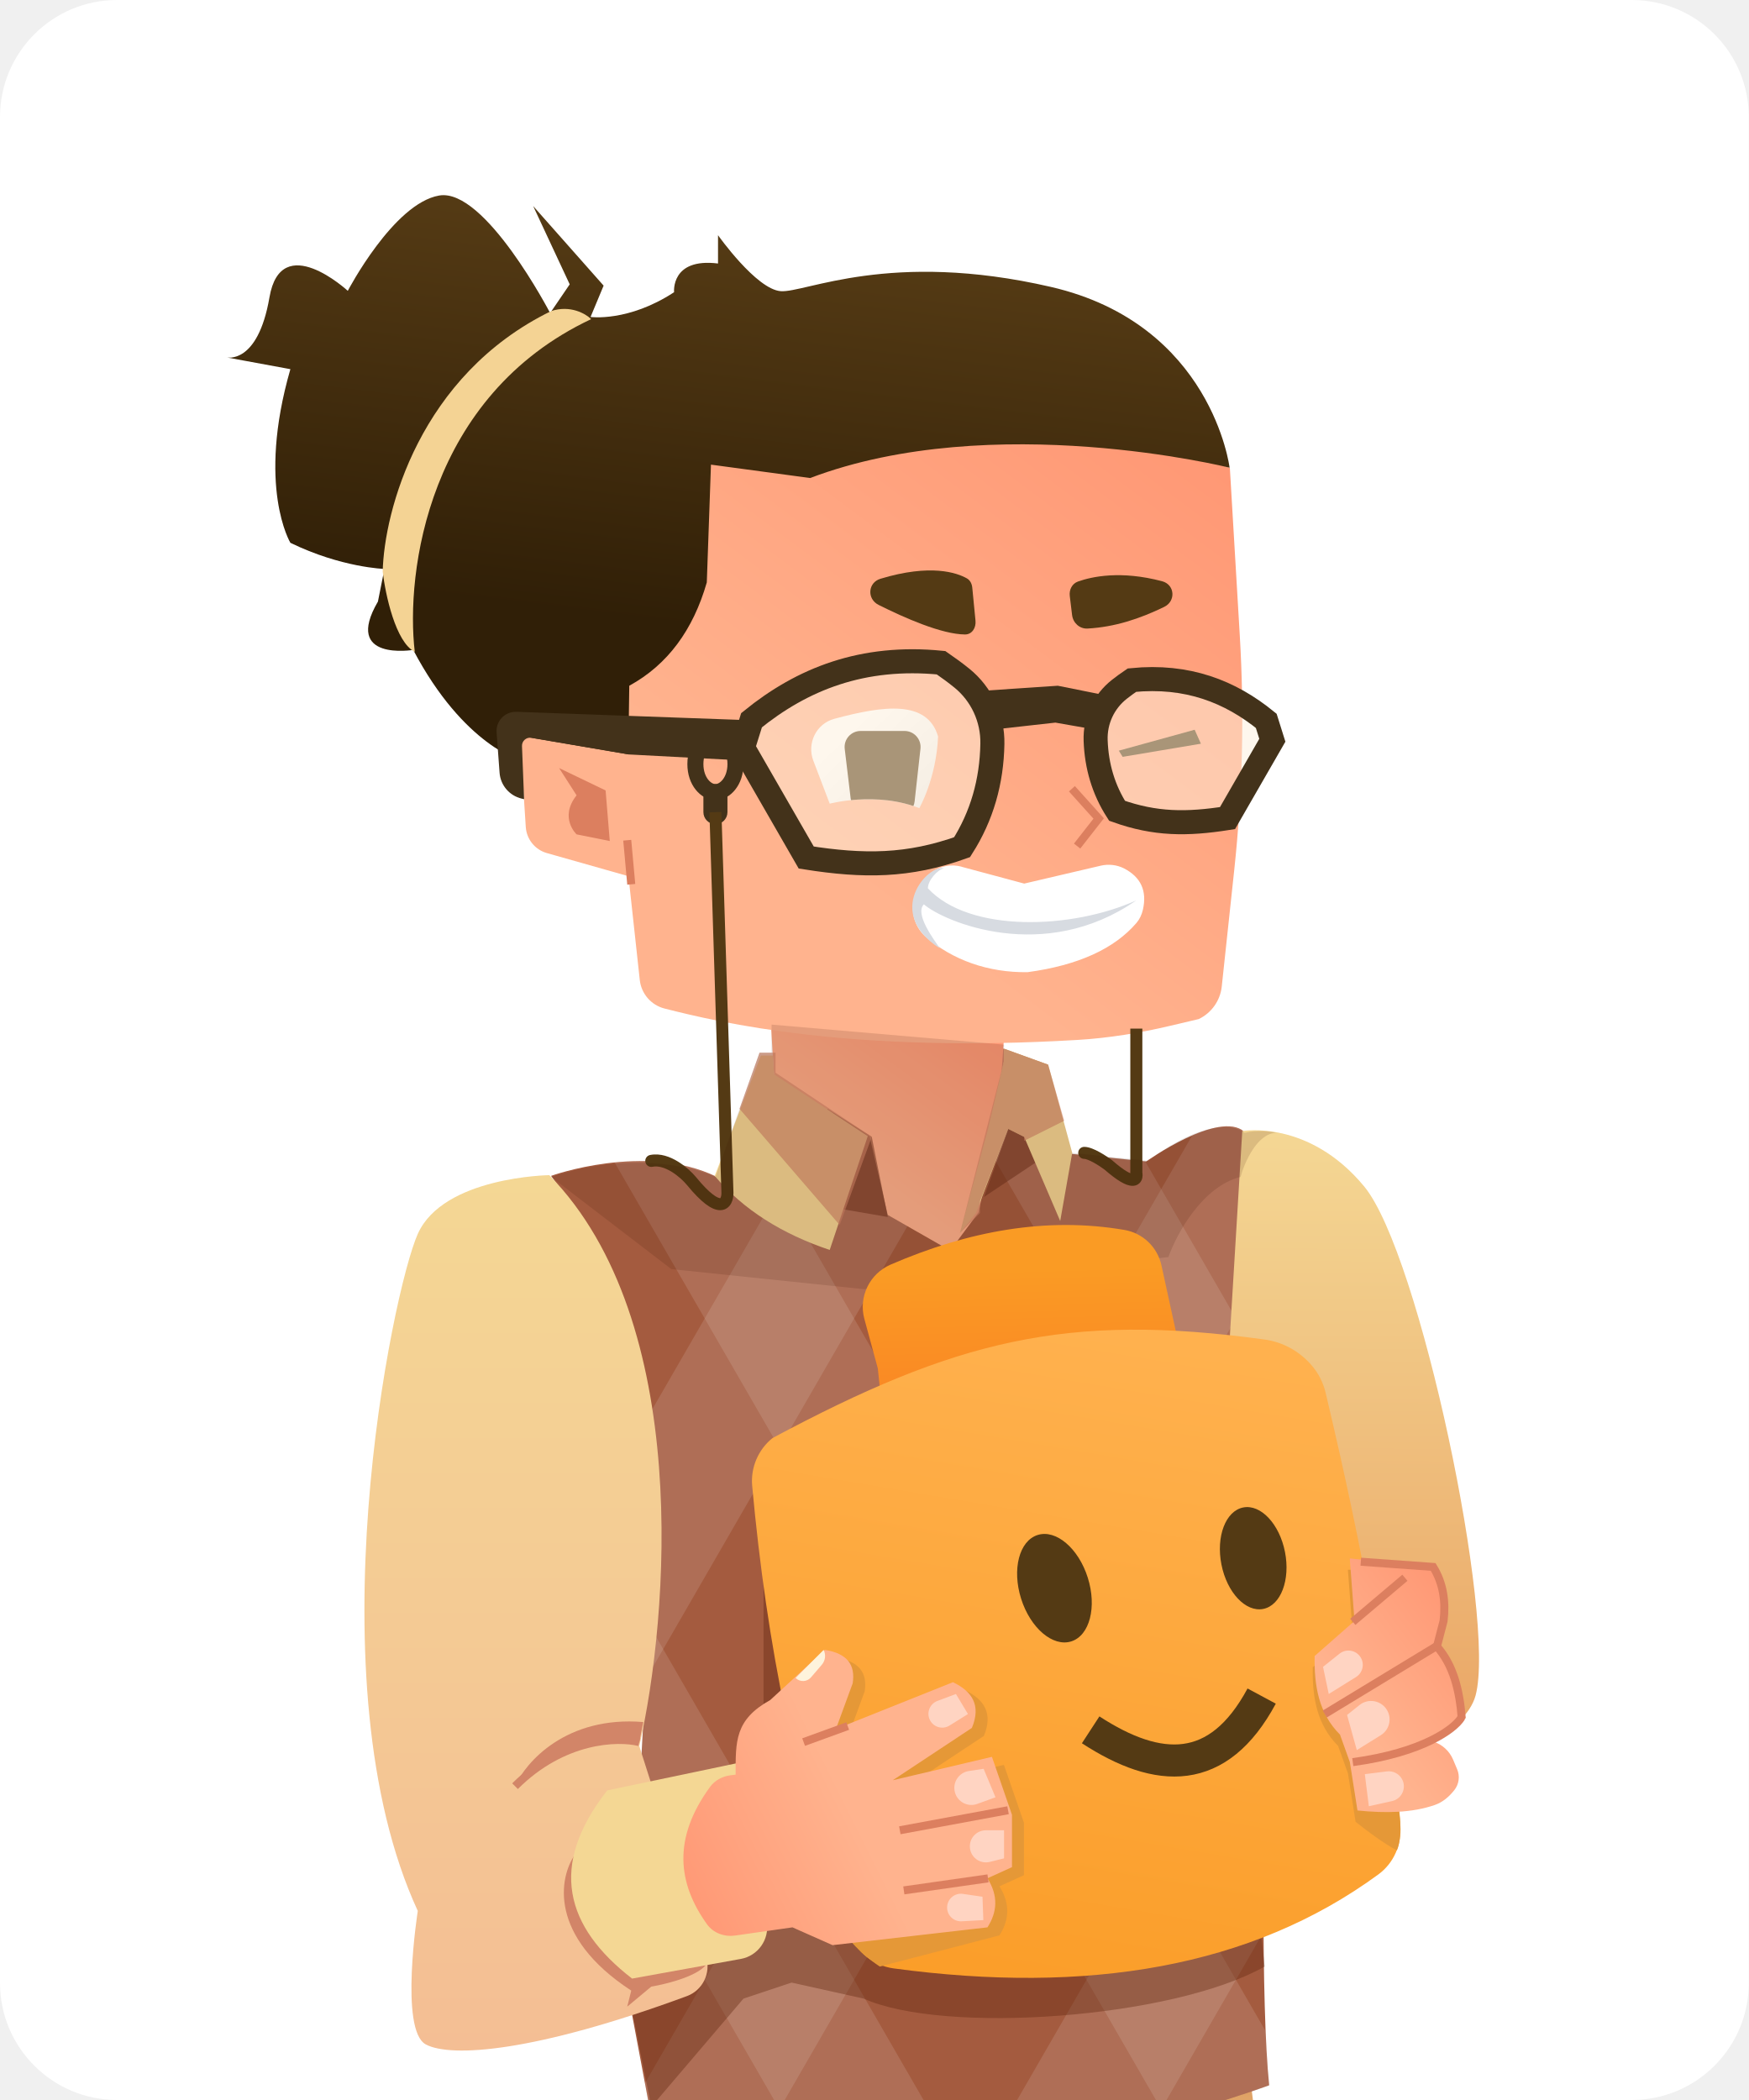
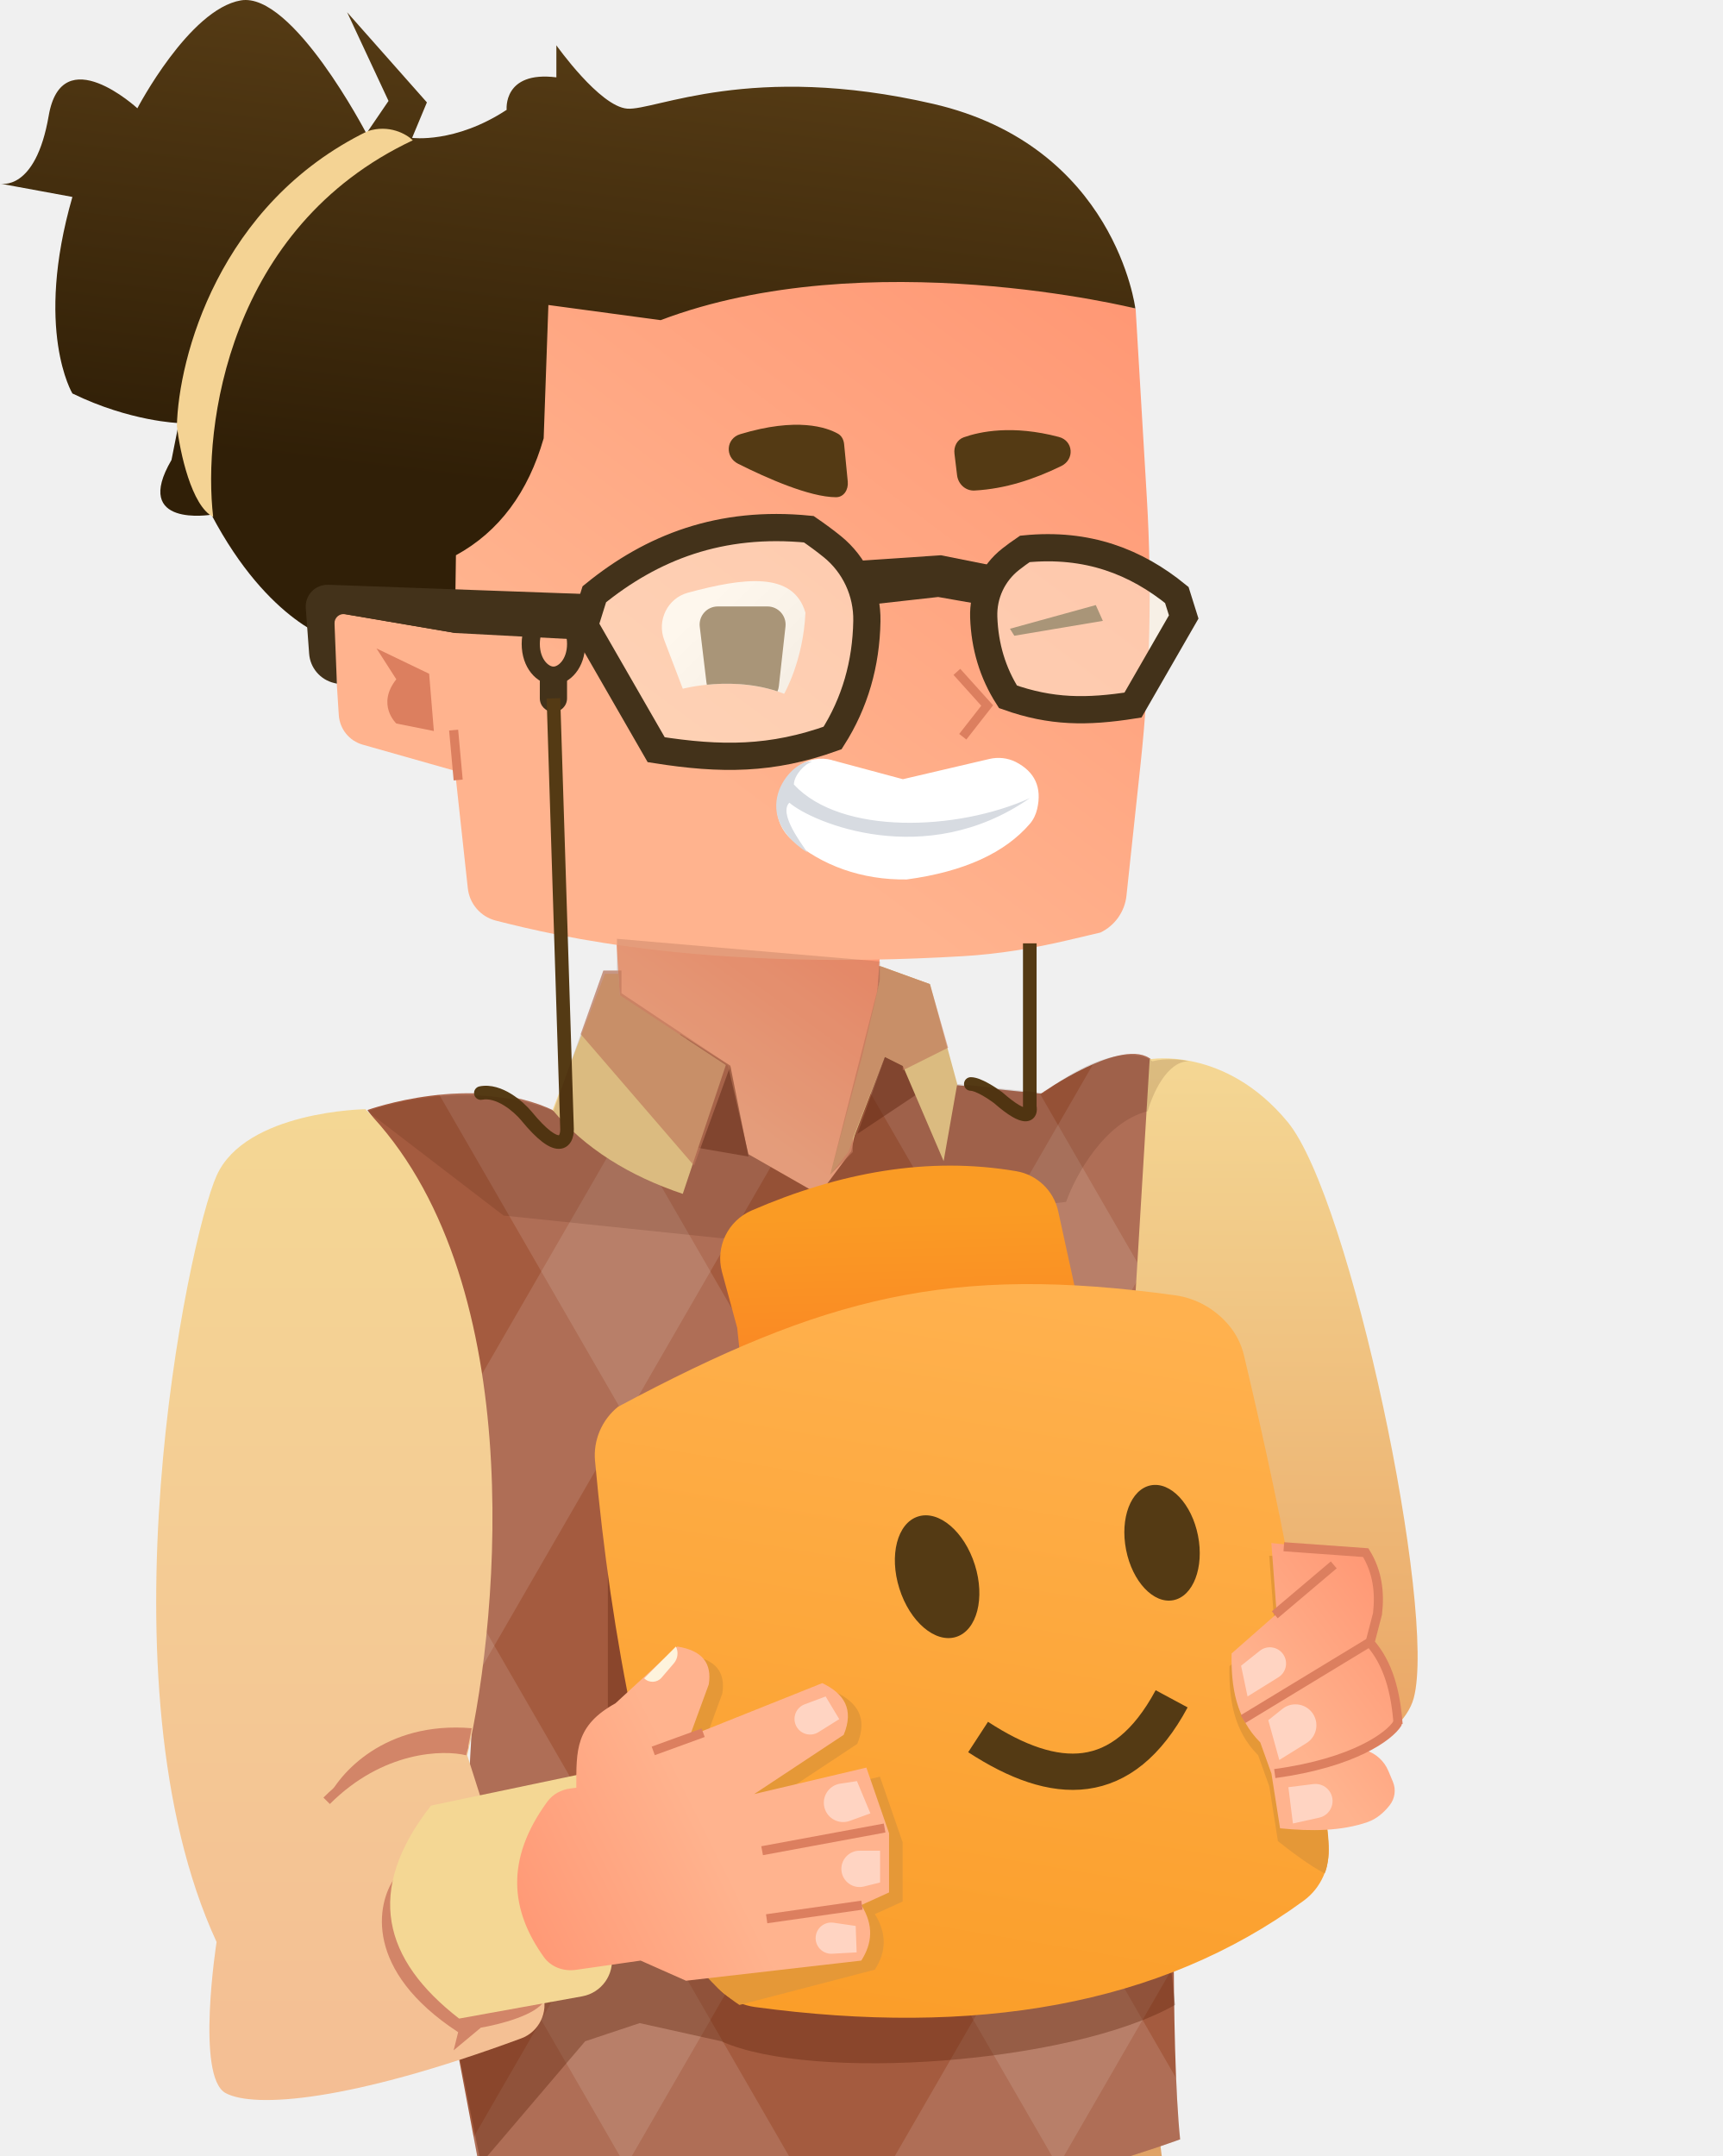
- <svg xmlns="http://www.w3.org/2000/svg" width="448" height="538" viewBox="0 0 448 538" fill="none">
-   <g clip-path="url(#clip0_126_438)">
-     <rect width="448" height="538" rx="30" fill="white" />
-     <path d="M254.129 267.628L268.505 272.762L264.398 275.843L254.129 276.87V267.628Z" fill="#D28568" />
-     <path d="M197.245 258.735L199.34 292.088L236.021 323.368L267.382 312.113L256.456 276.254L257.709 258.735H197.245Z" fill="url(#paint0_linear_126_438)" />
-     <path d="M171.738 565.037L138.199 749.796L93.345 936.751C93.345 936.751 102.299 953.654 108.707 954.722C118.578 960.781 142.882 945.973 142.882 945.973L205.276 949.156L248.96 716.114L311.909 935.109C311.909 935.109 344.494 960.781 396.196 932.562C396.196 932.562 338.731 669.842 316.386 543.739L275.7 518.519L180.384 533.203L171.738 565.058V565.037Z" fill="url(#paint1_linear_126_438)" />
-     <path d="M170.188 533.922L163.76 568.569C163.76 568.569 231.35 580.05 244.186 570.931L260.739 535.791C260.739 535.791 269.18 562.49 277.971 569.247L322.23 547.949L318.841 521.271L170.147 533.922H170.188Z" fill="url(#paint2_linear_126_438)" />
-     <path d="M222.788 291.226L227.409 311.25L243.408 320.39L250.699 310.572L255.669 286.276L273.127 295.477L293.623 297.551C293.623 297.551 312.333 284.304 318.741 289.932C318.741 289.932 329.031 312.051 327.264 338.032C327.264 338.032 320.857 492.64 325.128 534.23C325.128 534.23 224.904 571.547 167.316 544.889L160.908 510.775L168.363 377.485C168.363 377.485 168.363 338.566 141.171 301.248C141.171 301.248 165.139 292.581 183.54 301.454L213.444 285.085L222.768 291.226H222.788Z" fill="#A45B3F" />
-     <mask id="mask0_126_438" style="mask-type:alpha" maskUnits="userSpaceOnUse" x="141" y="285" width="187" height="270">
-       <path d="M222.788 291.226L227.409 311.25L243.408 320.39L250.699 310.573L255.669 286.276L273.127 295.477L293.623 297.552C293.623 297.552 312.333 284.305 318.741 289.932C318.741 289.932 329.031 312.051 327.264 338.032C327.264 338.032 320.857 492.641 325.128 534.23C325.128 534.23 224.904 571.547 167.316 544.889L160.908 510.776L168.363 377.485C168.363 377.485 168.363 338.566 141.171 301.248C141.171 301.248 165.139 292.582 183.54 301.454L213.444 285.085L222.768 291.226H222.788Z" fill="#889E73" />
-     </mask>
-     <g mask="url(#mask0_126_438)">
-       <rect x="127.029" y="75.704" width="33.147" height="430.915" transform="rotate(-30 127.029 75.7039)" fill="white" fill-opacity="0.12" />
-       <rect x="127.029" y="245.124" width="33.147" height="430.915" transform="rotate(-30 127.029 245.124)" fill="white" fill-opacity="0.12" />
-       <rect x="127.029" y="414.543" width="33.147" height="430.915" transform="rotate(-30 127.029 414.543)" fill="white" fill-opacity="0.12" />
-       <rect width="33.147" height="430.915" transform="matrix(-0.866025 -0.5 -0.5 0.866025 370.112 75.7039)" fill="white" fill-opacity="0.12" />
-       <rect width="33.147" height="430.915" transform="matrix(-0.866025 -0.5 -0.5 0.866025 370.112 245.124)" fill="white" fill-opacity="0.12" />
-       <rect width="33.147" height="430.915" transform="matrix(-0.866025 -0.5 -0.5 0.866025 370.112 414.543)" fill="white" fill-opacity="0.12" />
-     </g>
-     <path d="M195.596 445.28V386.747L317.796 445.28L323.957 503.813C300.339 517.163 241.806 521.27 221.268 512.028L202.784 507.921L190.461 512.028L166.843 539.754L159.654 503.813L202.776 482.63C198.711 469.379 196.442 454.76 195.596 445.28Z" fill="#5E230C" fill-opacity="0.37" />
-     <path d="M132.923 184.449L134.689 211.867C134.895 215.009 137.051 217.679 140.07 218.542L160.998 224.477L163.894 251.074C164.284 254.586 166.79 257.481 170.199 258.365C184.519 262.022 218.006 269.864 276.014 266.423C284.01 265.949 291.931 264.65 299.727 262.811L307.084 261.076C310.349 259.515 312.588 256.352 312.978 252.758L316.182 222.855C318.318 202.912 318.79 182.847 317.599 162.822L315.053 119.857L226.165 91.618L150.914 106.241L136.037 185.476L132.923 184.449Z" fill="url(#paint3_linear_126_438)" />
-     <path d="M161.038 193.26L133.62 188.578V194.924C133.62 194.924 118.895 191.248 105.853 166.499C105.853 166.499 87.8 169.518 96.817 154.115L98.48 145.756C98.48 145.756 87.451 145.428 74.389 139.061C74.389 139.061 65.702 124.684 74.389 94.576L58 91.557C58 91.557 66.03 93.569 69.029 76.174C72.027 58.778 89.094 74.51 89.094 74.51C89.094 74.51 100.801 52.103 112.507 50.091C124.214 48.078 140.932 80.199 140.932 80.199L145.943 72.847L136.578 52.781L154.631 73.175L151.283 81.206C151.283 81.206 160.977 82.541 172.683 74.86C172.683 74.86 171.78 65.987 183.938 67.507V60.257C183.938 60.257 193.735 74.1 199.978 74.593C206.222 75.085 227.93 63.974 269.211 73.504C310.492 83.034 314.99 119.817 314.99 119.817C314.99 119.817 254.383 104.722 207.536 122.466L182.131 119.036L181.063 149.206C177.571 161.365 171.04 170.299 161.203 175.68L160.956 193.26H161.038Z" fill="url(#paint4_linear_126_438)" />
-     <path d="M132.246 182.355L192.545 184.532V194.944L161.04 193.281L136.119 189.025C134.833 188.805 133.67 189.826 133.721 191.13L134.258 204.741L133.642 204.597C130.5 203.858 128.2 201.167 127.974 197.943L127.214 187.633C127.008 184.716 129.35 182.272 132.266 182.375L132.246 182.355Z" fill="#43321A" />
-     <path d="M250.195 177.076L270.98 175.68L284.596 178.411L284.432 178.576C282.255 180.855 280.92 183.813 280.673 186.935L270.364 185.127L254.18 186.935L254.097 185.99C253.81 182.663 252.434 179.52 250.175 177.076H250.195Z" fill="#43321A" />
-     <path d="M246.313 222.055L262.374 226.368L281.947 221.788C283.959 221.315 286.075 221.541 287.923 222.466C292.236 224.684 293.9 228.216 292.77 233.104C292.483 234.337 291.949 235.487 291.127 236.452C285.479 243.024 276.278 247.296 263.237 249.062C253.091 249.206 244.013 245.92 237.215 240.046C234.669 237.848 233.395 234.439 234.073 231.153C234.71 228.031 236.168 225.403 238.776 223.431C240.912 221.808 243.726 221.336 246.313 222.034V222.055Z" fill="white" />
-     <path d="M107.024 316.117C113.575 301.433 140.706 301.063 140.706 301.063H140.726C177.333 338.491 171.341 414.172 163.77 447.334L179.317 496.132L180.905 501.406C182.142 505.512 180.005 509.892 175.982 511.377C137.056 525.752 115.573 527.207 109.098 523.775C102.238 520.14 107.024 489.559 107.024 489.559C79.852 430.698 100.472 330.802 107.024 316.117Z" fill="url(#paint5_linear_126_438)" />
-     <path d="M318.236 289.768C318.236 289.768 335.18 286.687 349.454 303.939C363.728 321.191 383.3 414.803 378.001 434.375C372.703 453.948 307.639 464.915 307.639 464.915L318.236 289.768Z" fill="url(#paint6_linear_126_438)" />
-     <path d="M247.204 162.545C249.017 162.557 250.073 160.828 249.897 159.024L249.068 150.529C248.973 149.556 248.528 148.645 247.676 148.167C245.125 146.736 238.428 144.376 225.551 148.274C222.31 149.255 222.045 153.451 225.072 154.969C231.666 158.276 241.251 162.506 247.204 162.545Z" fill="#543A14" />
-     <path d="M278.602 161.029C276.571 161.142 274.883 159.583 274.638 157.564L274.048 152.689C273.854 151.082 274.629 149.524 276.153 148.982C279.718 147.715 287.115 146.1 297.7 148.906C300.973 149.773 301.279 154.002 298.234 155.481C291.966 158.525 285.6 160.638 278.602 161.029Z" fill="#543A14" />
-     <path d="M274.594 202.071L281.453 209.691L275.929 216.756" stroke="#DC7F5F" stroke-width="2.054" stroke-miterlimit="10" />
-     <path d="M286.608 192.315L306.037 186.955L307.639 190.529L287.594 193.897L286.608 192.315Z" fill="#543A14" />
-     <path d="M143.227 196.772L155.139 202.502L156.207 215.462L147.704 213.757C147.704 213.757 143.145 209.505 147.704 203.755" fill="#DC7F5F" />
-     <path d="M213.71 184.159C209.097 185.406 206.653 190.421 208.355 194.886L212.552 205.895C212.552 205.895 224.484 202.687 235.5 207.041C235.5 207.041 239.854 199.462 240.312 188.676C237.573 179.289 226.428 180.721 213.71 184.159Z" fill="url(#paint7_linear_126_438)" />
-     <path fill-rule="evenodd" clip-rule="evenodd" d="M233.985 206.49C234.145 206.122 234.253 205.724 234.3 205.304L235.797 191.827C236.068 189.394 234.163 187.266 231.715 187.266H220.473C218.011 187.266 216.102 189.418 216.395 191.863L217.908 204.474C217.929 204.648 217.961 204.82 218.003 204.987C222.144 204.57 228.111 204.535 233.985 206.49Z" fill="#543A14" />
-     <path d="M246.396 173.729C244.753 172.394 242.987 171.1 241.077 169.785C221.012 167.793 205.526 173.934 192.526 184.511L190.328 191.535L206.533 219.692C221.279 222.013 232.657 221.993 246.458 217.043C251.531 209.095 254.057 200.223 254.221 190.57C254.345 184.039 251.449 177.816 246.376 173.708L246.396 173.729Z" fill="#FEF1DC" fill-opacity="0.5" stroke="#43321A" stroke-width="6.161" stroke-miterlimit="10" />
-     <path d="M286.794 176.563C287.8 175.782 288.848 175.002 289.977 174.242C304.19 172.825 315.177 177.179 324.378 184.675L325.939 189.645L314.458 209.588C304.005 211.231 295.954 211.21 286.157 207.719C282.686 202.297 280.9 196.259 280.674 189.707C280.489 184.593 282.748 179.726 286.794 176.563Z" fill="#FEF1DC" fill-opacity="0.5" stroke="#43321A" stroke-width="6.161" stroke-miterlimit="10" />
-     <path d="M164.79 441.173C145.074 439.529 134.668 451.441 131.93 457.603C144.252 444.459 158.287 444.595 163.763 446.307L164.79 441.173Z" fill="#D28568" />
-     <path d="M163.77 446.307C158.293 444.938 144.259 445.28 131.937 457.603" stroke="#D28568" stroke-width="2.054" />
-     <path d="M161.708 509.974C140.349 496.009 143.224 480.879 147.332 475.06L181.219 502.786C179.576 506.072 170.95 508.263 166.842 508.948L160.681 514.082L161.708 509.974Z" fill="#D28568" />
-     <path d="M155.563 458.682L190.079 451.442L196.433 492.519C197.114 496.922 194.16 501.066 189.776 501.859L161.921 506.894C144.761 493.606 140.45 477.954 155.563 458.682Z" fill="#F4D794" />
-     <path d="M197.649 306.649L227.429 311.784L223.322 291.246L212.026 284.058L197.649 306.649Z" fill="#6B2F19" fill-opacity="0.5" />
-     <path d="M183.077 301.269L194.927 270.421H197.988L198.296 275.227L222.304 291.061L212.549 320.225C200.37 316.138 190.43 309.936 183.098 301.269H183.077Z" fill="#F4D794" />
-     <path d="M267.481 296.381L252.077 306.65L261.319 280.977L267.481 296.381Z" fill="#6B2F19" fill-opacity="0.5" />
-     <path d="M271.595 312.811L274.676 295.354L268.514 272.762L257.219 268.655V271.735L253.111 289.193L245.923 315.892L250.03 310.757L258.246 289.193L262.353 291.246L271.595 312.811Z" fill="#F4D794" />
-     <path d="M272.612 287.139L262.343 292.273V291.246L258.236 289.193L251.048 307.677V310.757L245.913 315.892L257.209 271.735V268.655L268.505 272.762L272.612 287.139Z" fill="#D28568" fill-opacity="0.63" />
-     <path d="M198.677 274.816L223.322 291.246L215.107 313.838L189.435 284.058L194.569 269.682H198.677V274.816Z" fill="#D28568" fill-opacity="0.63" />
-     <path d="M236.673 231.687C234.208 234.151 239.411 240.929 240.78 242.982C226.403 233.74 237.699 221.418 241.807 222.445C240.159 222.816 237.699 225.525 237.7 227.579C248.38 239.08 274.668 238.083 291.098 230.66C267.479 247.09 241.807 236.137 236.673 231.687Z" fill="#D7DBE1" />
-     <path d="M141.169 79.706C107.486 96.137 98.381 131.051 98.039 146.454C98.724 152.273 101.325 164.528 106.254 166.992C103.858 146.797 109.54 101.476 151.437 81.76C150.068 80.391 146.098 78.063 141.169 79.706Z" fill="#F4D394" />
-     <path d="M186.354 203.96V208.068C186.354 209.769 184.974 211.149 183.273 211.149C181.572 211.149 180.192 209.769 180.192 208.068V203.96C180.192 202.259 181.572 200.88 183.273 200.88C184.974 200.88 186.354 202.259 186.354 203.96Z" fill="#43321A" />
-     <path d="M188.409 195.745C188.409 200.226 185.659 202.934 183.274 202.934C180.889 202.934 178.14 200.226 178.14 195.745C178.14 191.265 180.889 188.557 183.274 188.557C185.659 188.557 188.409 191.265 188.409 195.745Z" stroke="#43321A" stroke-width="4.108" />
-     <path d="M186.353 305.623H187.893V305.598L187.892 305.574L186.353 305.623ZM177.111 302.542L178.303 301.567L178.294 301.556L177.111 302.542ZM166.54 295.897C165.706 296.064 165.165 296.876 165.331 297.71C165.498 298.544 166.31 299.085 167.144 298.918L166.54 295.897ZM181.733 208.117L184.813 305.671L187.892 305.574L184.812 208.019L181.733 208.117ZM184.812 305.623C184.812 306.174 184.714 306.608 184.587 306.847C184.5 307.011 184.494 306.958 184.485 306.958C184.308 306.96 183.726 306.85 182.609 305.997C181.528 305.172 180.113 303.778 178.303 301.567L175.919 303.518C177.806 305.824 179.394 307.418 180.739 308.445C182.048 309.445 183.314 310.053 184.523 310.038C185.901 310.021 186.819 309.215 187.31 308.288C187.761 307.436 187.893 306.441 187.893 305.623H184.812ZM178.294 301.556C177.35 300.423 175.686 298.815 173.681 297.584C171.705 296.371 169.152 295.375 166.54 295.897L167.144 298.918C168.639 298.619 170.365 299.163 172.069 300.209C173.743 301.237 175.16 302.608 175.927 303.528L178.294 301.556Z" fill="#543A14" />
-     <path d="M291.098 300.489H289.557V300.641L289.587 300.791L291.098 300.489ZM283.909 298.435L284.924 297.276L284.88 297.237L284.834 297.203L283.909 298.435ZM277.748 293.814C276.897 293.814 276.208 294.503 276.208 295.354C276.208 296.205 276.897 296.895 277.748 296.895V293.814ZM289.557 263.521V300.489H292.638V263.521H289.557ZM289.587 300.791C289.646 301.086 289.594 301.169 289.627 301.092C289.657 301.023 289.732 300.902 289.878 300.808C290.022 300.717 290.127 300.72 290.109 300.72C290.011 300.719 289.572 300.649 288.637 300.096C287.74 299.567 286.528 298.679 284.924 297.276L282.895 299.594C284.577 301.066 285.949 302.086 287.07 302.749C288.152 303.388 289.164 303.793 290.083 303.8C290.575 303.804 291.082 303.695 291.535 303.406C291.991 303.115 292.285 302.711 292.459 302.305C292.781 301.554 292.72 300.747 292.608 300.187L289.587 300.791ZM284.834 297.203C284.104 296.655 282.914 295.844 281.675 295.161C281.056 294.819 280.397 294.494 279.76 294.252C279.148 294.019 278.437 293.814 277.748 293.814V296.895C277.881 296.895 278.179 296.946 278.663 297.131C279.121 297.305 279.643 297.558 280.188 297.858C281.277 298.459 282.346 299.188 282.985 299.667L284.834 297.203Z" fill="#543A14" />
-     <path d="M171.978 325.134L141.171 301.515C160.887 294.943 177.454 298.777 183.273 301.515L194.569 269.682H197.65V262.493L257.21 267.628V268.655L268.506 272.762L274.667 295.354L294.178 297.408C308.144 286.728 316.427 288.166 318.823 290.22C322.109 289.398 325.669 289.877 327.038 290.22C322.109 290.22 318.823 297.75 317.796 301.515C307.938 303.98 301.366 316.234 299.312 322.053L221.269 330.268L171.978 325.134Z" fill="#3D1305" fill-opacity="0.14" />
-     <path d="M224.87 350.56L221.419 337.867C219.899 332.24 222.754 326.345 228.094 324.004C248.139 315.317 268.122 311.702 288.023 315.091C292.747 315.892 296.506 319.486 297.532 324.168L301.291 341.379L225.568 357.193L224.87 350.58V350.56Z" fill="url(#paint8_linear_126_438)" />
-     <path d="M217.437 495.126C203.964 459.719 196.385 421.21 192.688 380.648V380.689C192.257 375.986 194.229 371.365 197.905 368.408C244.606 343.453 273.079 336.164 324.005 343.183C328.72 343.833 333.017 346.261 336.096 349.891C337.776 351.87 338.97 354.216 339.571 356.742C349.127 396.892 356.189 434.547 358.737 467.708C359.107 472.576 357.032 477.34 353.089 480.216C320.495 504.101 278.475 510.981 228.917 504.286C223.701 503.567 219.305 500.055 217.437 495.126Z" fill="url(#paint9_linear_126_438)" />
-     <path d="M274.428 420.509C279.144 419.018 281.038 411.708 278.659 404.181C276.28 396.653 270.528 391.759 265.813 393.249C261.097 394.74 259.203 402.05 261.582 409.578C263.962 417.105 269.713 421.999 274.428 420.509Z" fill="#543A14" />
-     <path d="M323.6 412.194C328.096 411.307 330.593 404.77 329.177 397.592C327.761 390.414 322.968 385.315 318.472 386.201C313.977 387.088 311.48 393.626 312.896 400.804C314.312 407.981 319.104 413.081 323.6 412.194Z" fill="#543A14" />
-     <path d="M279.398 443.164C296.794 454.501 312.095 455.179 323.206 434.518" stroke="#543A14" stroke-width="8.215" stroke-miterlimit="10" />
-     <path d="M214.357 424.742L200.371 437.599C206.835 461.563 203.809 489.437 225.374 503.813L256.029 495.824C258.514 491.942 258.883 487.814 256.029 483.255L262.313 480.4V466.989L257.179 452.14L231.773 458.137L252.044 444.726C254.468 438.914 252.085 435.36 247.197 433.019L217.212 445.013L221.504 433.307C222.244 428.645 220.17 425.626 214.357 424.742Z" fill="#E59837" />
-     <path d="M345.291 402.151L346.503 418.17L336.295 427.145C336.131 434.765 337.343 441.85 342.785 447.293L345.312 454.337L347.263 466.722C349.421 468.474 354.56 472.39 357.846 474.033C358.531 472.664 359.489 468.077 357.846 460.684C356.203 453.29 350.315 418.581 347.577 402.151H345.291Z" fill="#E59837" />
-     <path d="M345.777 399.255L346.989 415.275L336.782 424.25C336.617 431.869 337.829 438.955 343.272 444.397L345.798 451.442L347.749 463.826C354.936 464.559 361.723 464.447 367.556 462.42C369.588 461.715 371.254 460.277 372.581 458.583C373.759 457.078 374.031 455.052 373.291 453.289L372.256 450.823C371.327 448.609 369.476 446.912 367.19 446.179L367.014 446.122L374.469 440.29C373.935 433.081 372.312 426.591 368.102 421.826L369.807 415.275C370.382 410.345 369.766 405.683 367.137 401.432L345.777 399.255Z" fill="url(#paint10_linear_126_438)" />
-     <path d="M348.603 400.097L367.136 401.432C369.765 405.683 370.381 410.345 369.806 415.274L368.101 421.826C372.311 426.591 373.934 433.081 374.468 440.29" stroke="#DC7F5F" stroke-width="2.054" stroke-miterlimit="10" />
-     <path d="M197.3 435.545L211.287 422.688C217.099 423.572 219.173 426.591 218.434 431.253L214.141 442.959L244.127 430.965C249.015 433.306 251.397 436.86 248.974 442.672L228.703 456.083L254.108 450.086L259.242 464.935V478.346L252.958 481.201C255.813 485.76 255.443 489.888 252.958 493.77L213.279 498.329L203.01 493.77L188.348 495.865C185.57 496.261 182.735 495.246 181.103 492.963C173.611 482.484 172.239 471.028 181.884 457.802C183.119 456.109 185.047 455.074 187.127 454.812L188.449 454.645C188.449 446.129 188.217 440.58 197.3 435.545Z" fill="url(#paint11_linear_126_438)" />
-     <path d="M258.236 463.764L230.51 468.899" stroke="#DC7F5F" stroke-width="2.054" />
-     <path d="M253.102 481.221L231.537 484.302" stroke="#DC7F5F" stroke-width="2.054" />
-     <path d="M368.113 421.662L339.36 439.119" stroke="#DC7F5F" stroke-width="2.054" />
-     <path d="M375.147 440.69C375.447 440.209 375.301 439.576 374.82 439.275C374.339 438.974 373.706 439.121 373.405 439.602L375.147 440.69ZM373.405 439.602C372.696 440.736 370.48 442.837 366.099 444.973C361.753 447.092 355.357 449.204 346.411 450.424L346.689 452.459C355.816 451.214 362.427 449.048 366.999 446.819C371.533 444.609 374.144 442.294 375.147 440.69L373.405 439.602Z" fill="#DC7F5F" />
-     <path d="M346.55 415.5L359.899 404.205" stroke="#DC7F5F" stroke-width="2.054" />
-     <path d="M205.865 446.307L217.161 442.199" stroke="#DC7F5F" stroke-width="2.054" />
-     <path d="M210.531 426.486L207.755 429.725C206.735 430.915 204.918 430.985 203.811 429.877L210.999 422.688C211.621 423.933 211.437 425.429 210.531 426.486Z" fill="#FEF3DC" />
-     <path d="M247.967 439.119L243.247 442.069C241.41 443.217 238.981 442.456 238.128 440.465C237.334 438.613 238.248 436.474 240.134 435.766L244.886 433.984L247.967 439.119Z" fill="#FFD4C2" />
-     <path d="M251.906 491.912L246.348 492.217C244.185 492.335 242.426 490.497 242.64 488.341C242.839 486.336 244.672 484.903 246.665 485.195L251.687 485.928L251.906 491.912Z" fill="#FFD4C2" />
-     <path d="M338.923 427.032L343.148 423.659C344.907 422.255 347.503 422.751 348.621 424.704C349.603 426.418 349.051 428.601 347.374 429.643L340.387 433.984L338.923 427.032Z" fill="#FFD4C2" />
-     <path d="M349.63 454.522L355.292 453.814C356.838 453.621 358.349 454.376 359.123 455.728C360.417 457.988 359.149 460.855 356.607 461.418L350.659 462.737L349.63 454.522Z" fill="#FFD4C2" />
-     <path d="M345.084 439.355L348.277 436.805C350.568 434.977 353.952 435.646 355.376 438.207C356.603 440.416 355.881 443.2 353.734 444.534L347.575 448.361L345.084 439.355Z" fill="#FFD4C2" />
-     <path d="M255.017 460.447L250.347 462.149C247.955 463.021 245.328 461.674 244.639 459.224C243.928 456.692 245.596 454.109 248.197 453.717L251.975 453.147L255.017 460.447Z" fill="#FFD4C2" />
-     <path d="M257.21 476.087L253.559 477C251.144 477.603 248.75 475.939 248.475 473.465C248.204 471.029 250.111 468.899 252.562 468.899H257.21V476.087Z" fill="#FFD4C2" />
-     <path d="M161.71 226.552L160.683 215.256" stroke="#DC7F5F" stroke-width="2.054" />
+ <svg xmlns="http://www.w3.org/2000/svg" width="390" height="488" viewBox="0 0 390 488" fill="none">
+   <path d="M196.129 217.628L210.505 222.762L206.398 225.843L196.129 226.87V217.628Z" fill="#D28568" />
+   <path d="M139.245 208.735L141.34 242.088L178.021 273.368L209.382 262.113L198.456 226.254L199.709 208.735H139.245Z" fill="url(#paint0_linear_126_528)" />
+   <path d="M113.738 515.037L80.199 699.796L35.345 886.751C35.345 886.751 44.299 903.654 50.707 904.722C60.578 910.781 84.882 895.973 84.882 895.973L147.276 899.156L190.96 666.114L253.908 885.109C253.908 885.109 286.494 910.781 338.196 882.562C338.196 882.562 280.731 619.842 258.386 493.739L217.7 468.519L122.384 483.203L113.738 515.058V515.037Z" fill="url(#paint1_linear_126_528)" />
+   <path d="M112.188 483.922L105.76 518.569C105.76 518.569 173.35 530.05 186.186 520.931L202.739 485.791C202.739 485.791 211.18 512.49 219.971 519.247L264.23 497.949L260.841 471.271L112.147 483.922H112.188Z" fill="url(#paint2_linear_126_528)" />
+   <path d="M164.788 241.226L169.409 261.25L185.408 270.39L192.699 260.572L197.669 236.276L215.127 245.477L235.623 247.551C235.623 247.551 254.333 234.304 260.741 239.932C260.741 239.932 271.031 262.051 269.264 288.032C269.264 288.032 262.857 442.64 267.128 484.23C267.128 484.23 166.904 521.547 109.316 494.889L102.908 460.775L110.363 327.485C110.363 327.485 110.363 288.566 83.171 251.248C83.171 251.248 107.139 242.581 125.54 251.454L155.444 235.085L164.768 241.226H164.788Z" fill="#A45B3F" />
+   <mask id="mask0_126_528" style="mask-type:alpha" maskUnits="userSpaceOnUse" x="83" y="235" width="187" height="270">
+     <path d="M164.788 241.226L169.409 261.25L185.408 270.39L192.699 260.573L197.669 236.276L215.127 245.477L235.623 247.552C235.623 247.552 254.333 234.305 260.741 239.932C260.741 239.932 271.031 262.051 269.264 288.032C269.264 288.032 262.857 442.641 267.128 484.23C267.128 484.23 166.904 521.547 109.316 494.889L102.908 460.776L110.363 327.485C110.363 327.485 110.363 288.566 83.171 251.248C83.171 251.248 107.139 242.582 125.54 251.454L155.444 235.085L164.768 241.226H164.788Z" fill="#889E73" />
+   </mask>
+   <g mask="url(#mask0_126_528)">
+     <rect x="69.029" y="25.704" width="33.147" height="430.915" transform="rotate(-30 69.0293 25.7039)" fill="white" fill-opacity="0.12" />
+     <rect x="69.029" y="195.124" width="33.147" height="430.915" transform="rotate(-30 69.0293 195.124)" fill="white" fill-opacity="0.12" />
+     <rect x="69.029" y="364.543" width="33.147" height="430.915" transform="rotate(-30 69.0293 364.543)" fill="white" fill-opacity="0.12" />
+     <rect width="33.147" height="430.915" transform="matrix(-0.866025 -0.5 -0.5 0.866025 312.112 25.7039)" fill="white" fill-opacity="0.12" />
+     <rect width="33.147" height="430.915" transform="matrix(-0.866025 -0.5 -0.5 0.866025 312.112 195.124)" fill="white" fill-opacity="0.12" />
+     <rect width="33.147" height="430.915" transform="matrix(-0.866025 -0.5 -0.5 0.866025 312.112 364.543)" fill="white" fill-opacity="0.12" />
  </g>
+   <path d="M137.596 395.28V336.747L259.796 395.28L265.957 453.813C242.339 467.163 183.806 471.27 163.268 462.028L144.784 457.921L132.461 462.028L108.843 489.754L101.654 453.813L144.776 432.63C140.711 419.379 138.442 404.76 137.596 395.28Z" fill="#5E230C" fill-opacity="0.37" />
+   <path d="M74.923 134.449L76.689 161.867C76.895 165.009 79.051 167.679 82.07 168.542L102.998 174.477L105.894 201.074C106.284 204.586 108.79 207.481 112.199 208.365C126.519 212.022 160.006 219.864 218.014 216.423C226.01 215.949 233.931 214.65 241.727 212.811L249.084 211.076C252.349 209.515 254.588 206.352 254.978 202.758L258.182 172.855C260.318 152.912 260.79 132.847 259.599 112.822L257.053 69.857L168.165 41.618L92.914 56.241L78.037 135.476L74.923 134.449Z" fill="url(#paint3_linear_126_528)" />
+   <path d="M103.038 143.26L75.62 138.578V144.924C75.62 144.924 60.895 141.248 47.853 116.499C47.853 116.499 29.8 119.518 38.817 104.115L40.48 95.756C40.48 95.756 29.451 95.427 16.389 89.061C16.389 89.061 7.702 74.684 16.389 44.576L0 41.557C0 41.557 8.03 43.569 11.029 26.174C14.027 8.778 31.094 24.51 31.094 24.51C31.094 24.51 42.801 2.103 54.507 0.091C66.214 -1.922 82.932 30.199 82.932 30.199L87.943 22.847L78.578 2.781L96.631 23.175L93.283 31.206C93.283 31.206 102.977 32.541 114.683 24.86C114.683 24.86 113.78 15.987 125.938 17.507V10.257C125.938 10.257 135.735 24.1 141.978 24.593C148.222 25.085 169.93 13.974 211.211 23.504C252.492 33.033 256.99 69.817 256.99 69.817C256.99 69.817 196.383 54.722 149.536 72.466L124.131 69.036L123.063 99.207C119.571 111.365 113.04 120.299 103.203 125.68L102.956 143.26H103.038Z" fill="url(#paint4_linear_126_528)" />
+   <path d="M74.246 132.355L134.545 134.532V144.944L103.04 143.281L78.119 139.025C76.832 138.805 75.67 139.826 75.721 141.13L76.258 154.741L75.642 154.597C72.5 153.858 70.2 151.167 69.974 147.943L69.214 137.633C69.008 134.716 71.35 132.272 74.266 132.375L74.246 132.355Z" fill="#43321A" />
+   <path d="M192.195 127.076L212.98 125.68L226.596 128.411L226.432 128.576C224.255 130.855 222.92 133.813 222.673 136.935L212.364 135.127L196.18 136.935L196.097 135.99C195.81 132.663 194.434 129.52 192.175 127.076H192.195Z" fill="#43321A" />
+   <path d="M188.313 172.055L204.374 176.368L223.947 171.788C225.959 171.315 228.075 171.541 229.923 172.466C234.236 174.684 235.9 178.216 234.77 183.104C234.483 184.337 233.949 185.487 233.127 186.452C227.479 193.024 218.278 197.296 205.237 199.062C195.091 199.206 186.013 195.92 179.215 190.046C176.669 187.848 175.395 184.439 176.073 181.153C176.71 178.031 178.168 175.403 180.776 173.431C182.912 171.808 185.726 171.336 188.313 172.034V172.055Z" fill="white" />
+   <path d="M49.024 266.117C55.575 251.433 82.706 251.063 82.706 251.063H82.726C119.333 288.491 113.341 364.172 105.77 397.334L121.317 446.132L122.905 451.406C124.142 455.512 122.005 459.892 117.982 461.377C79.056 475.752 57.573 477.207 51.098 473.775C44.238 470.14 49.024 439.559 49.024 439.559C21.852 380.698 42.472 280.802 49.024 266.117Z" fill="url(#paint5_linear_126_528)" />
+   <path d="M260.236 239.768C260.236 239.768 277.18 236.687 291.454 253.939C305.728 271.191 325.3 364.803 320.001 384.375C314.703 403.948 249.639 414.915 249.639 414.915L260.236 239.768Z" fill="url(#paint6_linear_126_528)" />
+   <path d="M189.204 112.545C191.017 112.557 192.073 110.828 191.897 109.024L191.068 100.529C190.973 99.556 190.528 98.645 189.676 98.167C187.125 96.736 180.428 94.376 167.551 98.274C164.31 99.255 164.045 103.451 167.072 104.969C173.666 108.276 183.251 112.506 189.204 112.545Z" fill="#543A14" />
+   <path d="M220.602 111.029C218.571 111.142 216.883 109.583 216.638 107.564L216.048 102.689C215.854 101.082 216.629 99.524 218.153 98.982C221.718 97.715 229.115 96.1 239.7 98.906C242.973 99.773 243.279 104.002 240.234 105.481C233.966 108.525 227.6 110.638 220.602 111.029Z" fill="#543A14" />
+   <path d="M216.594 152.071L223.453 159.691L217.929 166.756" stroke="#DC7F5F" stroke-width="2.054" stroke-miterlimit="10" />
+   <path d="M228.608 142.315L248.037 136.955L249.639 140.529L229.594 143.897L228.608 142.315Z" fill="#543A14" />
+   <path d="M85.227 146.772L97.139 152.502L98.207 165.462L89.704 163.757C89.704 163.757 85.145 159.505 89.704 153.755" fill="#DC7F5F" />
+   <path d="M155.71 134.159C151.097 135.406 148.653 140.421 150.355 144.886L154.552 155.895C154.552 155.895 166.484 152.687 177.5 157.041C177.5 157.041 181.854 149.462 182.312 138.676C179.573 129.289 168.428 130.721 155.71 134.159Z" fill="url(#paint7_linear_126_528)" />
+   <path fill-rule="evenodd" clip-rule="evenodd" d="M175.985 156.49C176.145 156.122 176.253 155.724 176.3 155.304L177.797 141.827C178.068 139.394 176.163 137.266 173.715 137.266H162.473C160.011 137.266 158.102 139.418 158.395 141.863L159.908 154.474C159.929 154.648 159.961 154.82 160.003 154.987C164.144 154.57 170.111 154.535 175.985 156.49Z" fill="#543A14" />
+   <path d="M188.396 123.729C186.753 122.394 184.987 121.1 183.077 119.785C163.012 117.793 147.526 123.934 134.526 134.511L132.328 141.535L148.533 169.692C163.279 172.013 174.657 171.993 188.458 167.043C193.531 159.095 196.057 150.223 196.221 140.57C196.345 134.039 193.449 127.816 188.376 123.708L188.396 123.729Z" fill="#FEF1DC" fill-opacity="0.5" stroke="#43321A" stroke-width="6.161" stroke-miterlimit="10" />
+   <path d="M228.794 126.563C229.8 125.782 230.848 125.002 231.977 124.242C246.19 122.825 257.177 127.179 266.378 134.675L267.939 139.645L256.458 159.588C246.005 161.231 237.954 161.21 228.157 157.719C224.686 152.297 222.9 146.259 222.674 139.707C222.489 134.593 224.748 129.726 228.794 126.563Z" fill="#FEF1DC" fill-opacity="0.5" stroke="#43321A" stroke-width="6.161" stroke-miterlimit="10" />
+   <path d="M106.79 391.173C87.074 389.529 76.668 401.441 73.93 407.603C86.252 394.459 100.287 394.595 105.763 396.307L106.79 391.173Z" fill="#D28568" />
+   <path d="M105.77 396.307C100.293 394.938 86.259 395.28 73.936 407.603" stroke="#D28568" stroke-width="2.054" />
+   <path d="M103.708 459.974C82.349 446.009 85.224 430.879 89.332 425.06L123.219 452.786C121.576 456.072 112.95 458.263 108.842 458.948L102.681 464.082L103.708 459.974Z" fill="#D28568" />
+   <path d="M97.563 408.682L132.079 401.442L138.433 442.519C139.114 446.922 136.16 451.066 131.776 451.859L103.921 456.894C86.761 443.606 82.45 427.954 97.563 408.682Z" fill="#F4D794" />
+   <path d="M139.649 256.649L169.429 261.784L165.322 241.246L154.026 234.058L139.649 256.649Z" fill="#6B2F19" fill-opacity="0.5" />
+   <path d="M125.077 251.269L136.927 220.421H139.988L140.296 225.227L164.304 241.061L154.549 270.225C142.37 266.138 132.43 259.936 125.098 251.269H125.077Z" fill="#F4D794" />
+   <path d="M209.481 246.381L194.077 256.65L203.319 230.977L209.481 246.381Z" fill="#6B2F19" fill-opacity="0.5" />
+   <path d="M213.595 262.811L216.676 245.354L210.514 222.762L199.219 218.655V221.735L195.111 239.193L187.923 265.892L192.03 260.757L200.246 239.193L204.353 241.246L213.595 262.811Z" fill="#F4D794" />
+   <path d="M214.612 237.139L204.343 242.273V241.246L200.236 239.193L193.048 257.677V260.757L187.913 265.892L199.209 221.735V218.655L210.505 222.762L214.612 237.139Z" fill="#D28568" fill-opacity="0.63" />
+   <path d="M140.677 224.816L165.322 241.246L157.107 263.838L131.435 234.058L136.569 219.682H140.677V224.816Z" fill="#D28568" fill-opacity="0.63" />
+   <path d="M178.673 181.687C176.208 184.151 181.411 190.929 182.78 192.982C168.403 183.74 179.699 171.418 183.807 172.445C182.159 172.816 179.699 175.525 179.7 177.579C190.38 189.08 216.668 188.083 233.098 180.66C209.479 197.09 183.807 186.137 178.673 181.687Z" fill="#D7DBE1" />
+   <path d="M83.168 29.706C49.486 46.137 40.381 81.051 40.039 96.454C40.724 102.273 43.325 114.528 48.254 116.992C45.858 96.797 51.54 51.477 93.438 31.76C92.068 30.391 88.098 28.063 83.168 29.706Z" fill="#F4D394" />
+   <path d="M128.354 153.96V158.068C128.354 159.769 126.974 161.149 125.273 161.149C123.572 161.149 122.192 159.769 122.192 158.068V153.96C122.192 152.259 123.572 150.88 125.273 150.88C126.974 150.88 128.354 152.259 128.354 153.96Z" fill="#43321A" />
+   <path d="M130.409 145.745C130.409 150.226 127.659 152.934 125.274 152.934C122.889 152.934 120.14 150.226 120.14 145.745C120.14 141.265 122.889 138.557 125.274 138.557C127.659 138.557 130.409 141.265 130.409 145.745Z" stroke="#43321A" stroke-width="4.108" />
+   <path d="M128.353 255.623H129.893V255.598L129.892 255.574L128.353 255.623ZM119.111 252.542L120.303 251.567L120.294 251.556L119.111 252.542ZM108.54 245.897C107.706 246.064 107.165 246.876 107.331 247.71C107.498 248.544 108.31 249.085 109.144 248.918L108.54 245.897ZM123.733 158.117L126.813 255.671L129.892 255.574L126.812 158.019L123.733 158.117ZM126.812 255.623C126.812 256.174 126.714 256.608 126.587 256.847C126.5 257.011 126.494 256.958 126.485 256.958C126.308 256.96 125.726 256.85 124.609 255.997C123.528 255.172 122.113 253.778 120.303 251.567L117.919 253.518C119.806 255.824 121.394 257.418 122.739 258.445C124.048 259.445 125.314 260.053 126.523 260.038C127.901 260.021 128.819 259.215 129.31 258.288C129.761 257.436 129.893 256.441 129.893 255.623H126.812ZM120.294 251.556C119.35 250.423 117.686 248.815 115.681 247.584C113.705 246.371 111.152 245.375 108.54 245.897L109.144 248.918C110.639 248.619 112.365 249.163 114.069 250.209C115.743 251.237 117.16 252.608 117.927 253.528L120.294 251.556Z" fill="#543A14" />
+   <path d="M233.098 250.489H231.557V250.641L231.587 250.791L233.098 250.489ZM225.909 248.435L226.924 247.276L226.88 247.237L226.834 247.203L225.909 248.435ZM219.748 243.814C218.897 243.814 218.208 244.503 218.208 245.354C218.208 246.205 218.897 246.895 219.748 246.895V243.814ZM231.557 213.521V250.489H234.638V213.521H231.557ZM231.587 250.791C231.646 251.086 231.594 251.169 231.627 251.092C231.657 251.023 231.732 250.902 231.878 250.808C232.022 250.717 232.127 250.72 232.109 250.72C232.011 250.719 231.572 250.649 230.637 250.096C229.74 249.567 228.528 248.679 226.924 247.276L224.895 249.594C226.577 251.066 227.949 252.086 229.07 252.749C230.152 253.388 231.164 253.793 232.083 253.8C232.575 253.804 233.082 253.695 233.535 253.406C233.991 253.115 234.285 252.711 234.459 252.305C234.781 251.554 234.72 250.747 234.608 250.187L231.587 250.791ZM226.834 247.203C226.104 246.655 224.914 245.844 223.675 245.161C223.056 244.819 222.397 244.494 221.76 244.252C221.148 244.019 220.437 243.814 219.748 243.814V246.895C219.881 246.895 220.179 246.946 220.663 247.131C221.121 247.305 221.643 247.558 222.188 247.858C223.277 248.459 224.346 249.188 224.985 249.667L226.834 247.203Z" fill="#543A14" />
+   <path d="M113.978 275.134L83.171 251.515C102.887 244.943 119.454 248.777 125.273 251.515L136.569 219.682H139.65V212.493L199.21 217.628V218.655L210.506 222.762L216.667 245.354L236.178 247.408C250.144 236.728 258.427 238.166 260.823 240.22C264.109 239.398 267.669 239.877 269.038 240.22C264.109 240.22 260.823 247.75 259.796 251.515C249.938 253.98 243.366 266.234 241.312 272.053L163.269 280.268L113.978 275.134Z" fill="#3D1305" fill-opacity="0.14" />
+   <path d="M166.87 300.56L163.419 287.867C161.899 282.24 164.754 276.345 170.094 274.004C190.139 265.317 210.122 261.702 230.023 265.091C234.747 265.892 238.506 269.486 239.532 274.168L243.291 291.379L167.568 307.193L166.87 300.58V300.56Z" fill="url(#paint8_linear_126_528)" />
+   <path d="M159.437 445.126C145.964 409.719 138.385 371.21 134.688 330.648V330.689C134.257 325.986 136.229 321.365 139.905 318.408C186.606 293.453 215.079 286.164 266.005 293.183C270.72 293.833 275.017 296.261 278.096 299.891C279.776 301.87 280.97 304.216 281.571 306.742C291.127 346.892 298.189 384.547 300.737 417.708C301.107 422.576 299.032 427.34 295.089 430.216C262.495 454.101 220.475 460.981 170.917 454.286C165.701 453.567 161.305 450.055 159.437 445.126Z" fill="url(#paint9_linear_126_528)" />
+   <path d="M216.428 370.509C221.144 369.018 223.038 361.708 220.659 354.181C218.28 346.653 212.528 341.759 207.813 343.249C203.097 344.74 201.203 352.05 203.582 359.578C205.962 367.105 211.713 371.999 216.428 370.509Z" fill="#543A14" />
+   <path d="M265.6 362.194C270.096 361.307 272.593 354.77 271.177 347.592C269.761 340.414 264.968 335.315 260.472 336.201C255.977 337.088 253.48 343.626 254.896 350.804C256.312 357.981 261.104 363.081 265.6 362.194Z" fill="#543A14" />
+   <path d="M221.398 393.164C238.794 404.501 254.095 405.179 265.206 384.518" stroke="#543A14" stroke-width="8.215" stroke-miterlimit="10" />
+   <path d="M156.357 374.742L142.371 387.599C148.835 411.563 145.809 439.437 167.374 453.813L198.029 445.824C200.514 441.942 200.883 437.814 198.029 433.255L204.313 430.4V416.989L199.179 402.14L173.773 408.137L194.044 394.726C196.468 388.914 194.085 385.36 189.197 383.019L159.212 395.013L163.504 383.307C164.244 378.645 162.17 375.626 156.357 374.742Z" fill="#E59837" />
+   <path d="M287.291 352.151L288.503 368.17L278.295 377.145C278.131 384.765 279.343 391.85 284.785 397.293L287.312 404.337L289.263 416.722C291.421 418.474 296.56 422.39 299.846 424.033C300.531 422.664 301.489 418.077 299.846 410.684C298.203 403.29 292.315 368.581 289.577 352.151H287.291Z" fill="#E59837" />
+   <path d="M287.777 349.255L288.989 365.275L278.782 374.25C278.617 381.869 279.829 388.955 285.272 394.397L287.798 401.442L289.749 413.826C296.936 414.559 303.723 414.447 309.556 412.42C311.588 411.715 313.254 410.277 314.581 408.583C315.759 407.078 316.031 405.052 315.291 403.289L314.256 400.823C313.327 398.609 311.476 396.912 309.19 396.179L309.014 396.122L316.469 390.29C315.935 383.081 314.312 376.591 310.102 371.826L311.807 365.275C312.382 360.345 311.766 355.683 309.137 351.432L287.777 349.255Z" fill="url(#paint10_linear_126_528)" />
+   <path d="M290.603 350.097L309.136 351.432C311.765 355.683 312.381 360.345 311.806 365.274L310.101 371.826C314.311 376.591 315.934 383.081 316.468 390.29" stroke="#DC7F5F" stroke-width="2.054" stroke-miterlimit="10" />
+   <path d="M139.3 385.545L153.287 372.688C159.099 373.572 161.173 376.591 160.434 381.253L156.141 392.959L186.127 380.965C191.015 383.306 193.397 386.86 190.974 392.672L170.703 406.083L196.108 400.086L201.242 414.935V428.346L194.958 431.201C197.813 435.76 197.443 439.888 194.958 443.77L155.279 448.329L145.01 443.77L130.348 445.865C127.57 446.261 124.735 445.246 123.103 442.963C115.611 432.484 114.239 421.028 123.884 407.802C125.119 406.109 127.047 405.074 129.127 404.812L130.449 404.645C130.449 396.129 130.217 390.58 139.3 385.545Z" fill="url(#paint11_linear_126_528)" />
+   <path d="M200.236 413.764L172.51 418.899" stroke="#DC7F5F" stroke-width="2.054" />
+   <path d="M195.102 431.221L173.537 434.302" stroke="#DC7F5F" stroke-width="2.054" />
+   <path d="M310.113 371.662L281.36 389.119" stroke="#DC7F5F" stroke-width="2.054" />
+   <path d="M317.147 390.69C317.447 390.209 317.301 389.576 316.82 389.275C316.339 388.974 315.706 389.121 315.405 389.602L317.147 390.69ZM315.405 389.602C314.696 390.736 312.48 392.837 308.099 394.973C303.753 397.092 297.357 399.204 288.411 400.424L288.689 402.459C297.816 401.214 304.427 399.048 308.999 396.819C313.533 394.609 316.144 392.294 317.147 390.69L315.405 389.602Z" fill="#DC7F5F" />
+   <path d="M288.55 365.5L301.899 354.205" stroke="#DC7F5F" stroke-width="2.054" />
+   <path d="M147.865 396.307L159.161 392.199" stroke="#DC7F5F" stroke-width="2.054" />
+   <path d="M152.531 376.486L149.755 379.725C148.735 380.915 146.918 380.985 145.811 379.877L152.999 372.688C153.621 373.933 153.437 375.429 152.531 376.486Z" fill="#FEF3DC" />
+   <path d="M189.967 389.119L185.247 392.069C183.41 393.217 180.981 392.456 180.128 390.465C179.334 388.613 180.248 386.474 182.134 385.766L186.886 383.984L189.967 389.119Z" fill="#FFD4C2" />
+   <path d="M193.906 441.912L188.348 442.217C186.185 442.335 184.426 440.497 184.64 438.341C184.839 436.336 186.672 434.903 188.665 435.195L193.687 435.928L193.906 441.912Z" fill="#FFD4C2" />
+   <path d="M280.923 377.032L285.148 373.659C286.907 372.255 289.503 372.751 290.621 374.704C291.603 376.418 291.051 378.601 289.374 379.643L282.387 383.984L280.923 377.032Z" fill="#FFD4C2" />
+   <path d="M291.63 404.522L297.292 403.814C298.838 403.621 300.349 404.376 301.123 405.728C302.417 407.988 301.149 410.855 298.607 411.418L292.659 412.737L291.63 404.522Z" fill="#FFD4C2" />
+   <path d="M287.084 389.355L290.277 386.805C292.568 384.977 295.952 385.646 297.376 388.207C298.603 390.416 297.881 393.2 295.734 394.534L289.575 398.361L287.084 389.355Z" fill="#FFD4C2" />
+   <path d="M197.017 410.447L192.347 412.149C189.955 413.021 187.328 411.674 186.639 409.224C185.928 406.692 187.596 404.109 190.197 403.717L193.975 403.147L197.017 410.447Z" fill="#FFD4C2" />
+   <path d="M199.21 426.087L195.559 427C193.144 427.603 190.75 425.939 190.475 423.465C190.204 421.029 192.111 418.899 194.562 418.899H199.21V426.087Z" fill="#FFD4C2" />
+   <path d="M103.71 176.552L102.683 165.256" stroke="#DC7F5F" stroke-width="2.054" />
  <defs>
-     <linearGradient id="paint0_linear_126_438" x1="241.869" y1="247.238" x2="208.642" y2="292.827" gradientUnits="userSpaceOnUse">
+     <linearGradient id="paint0_linear_126_528" x1="183.869" y1="197.238" x2="150.642" y2="242.827" gradientUnits="userSpaceOnUse">
      <stop stop-color="#FF9673" />
      <stop offset="1" stop-color="#FFB38E" />
    </linearGradient>
-     <linearGradient id="paint1_linear_126_438" x1="243.859" y1="400.097" x2="244.77" y2="954.803" gradientUnits="userSpaceOnUse">
+     <linearGradient id="paint1_linear_126_528" x1="185.859" y1="350.097" x2="186.77" y2="904.803" gradientUnits="userSpaceOnUse">
      <stop stop-color="#A45B3F" />
      <stop offset="1" stop-color="#F0BB78" />
    </linearGradient>
-     <linearGradient id="paint2_linear_126_438" x1="242.995" y1="521.271" x2="242.995" y2="574.451" gradientUnits="userSpaceOnUse">
+     <linearGradient id="paint2_linear_126_528" x1="184.995" y1="471.271" x2="184.995" y2="524.451" gradientUnits="userSpaceOnUse">
      <stop stop-color="#D78D53" />
      <stop offset="1" stop-color="#F4D794" />
    </linearGradient>
-     <linearGradient id="paint3_linear_126_438" x1="250.828" y1="60.371" x2="159.776" y2="181.829" gradientUnits="userSpaceOnUse">
+     <linearGradient id="paint3_linear_126_528" x1="192.828" y1="10.371" x2="101.776" y2="131.829" gradientUnits="userSpaceOnUse">
      <stop stop-color="#FF9673" />
      <stop offset="1" stop-color="#FFB38E" />
    </linearGradient>
-     <linearGradient id="paint4_linear_126_438" x1="168.896" y1="159.804" x2="181.189" y2="60.555" gradientUnits="userSpaceOnUse">
+     <linearGradient id="paint4_linear_126_528" x1="110.896" y1="109.804" x2="123.189" y2="10.555" gradientUnits="userSpaceOnUse">
      <stop stop-color="#301F07" />
      <stop offset="1" stop-color="#543A14" />
    </linearGradient>
-     <linearGradient id="paint5_linear_126_438" x1="138.226" y1="301.063" x2="138.226" y2="525.333" gradientUnits="userSpaceOnUse">
+     <linearGradient id="paint5_linear_126_528" x1="80.226" y1="251.063" x2="80.226" y2="475.333" gradientUnits="userSpaceOnUse">
      <stop stop-color="#F4D794" />
      <stop offset="1" stop-color="#F4BE94" />
    </linearGradient>
-     <linearGradient id="paint6_linear_126_438" x1="343.264" y1="289.555" x2="342.443" y2="506.894" gradientUnits="userSpaceOnUse">
+     <linearGradient id="paint6_linear_126_528" x1="285.264" y1="239.555" x2="284.443" y2="456.894" gradientUnits="userSpaceOnUse">
      <stop stop-color="#F4D794" />
      <stop offset="1" stop-color="#E69354" />
    </linearGradient>
-     <linearGradient id="paint7_linear_126_438" x1="215.717" y1="186.915" x2="234.54" y2="206.557" gradientUnits="userSpaceOnUse">
+     <linearGradient id="paint7_linear_126_528" x1="157.717" y1="136.915" x2="176.54" y2="156.557" gradientUnits="userSpaceOnUse">
      <stop stop-color="white" />
      <stop offset="1" stop-color="#EEEEEE" />
    </linearGradient>
-     <linearGradient id="paint8_linear_126_438" x1="260.289" y1="325.134" x2="261.152" y2="357.193" gradientUnits="userSpaceOnUse">
+     <linearGradient id="paint8_linear_126_528" x1="202.289" y1="275.134" x2="203.152" y2="307.193" gradientUnits="userSpaceOnUse">
      <stop stop-color="#FA9B24" />
      <stop offset="1" stop-color="#FA8824" />
    </linearGradient>
-     <linearGradient id="paint9_linear_126_438" x1="275.704" y1="340.648" x2="243.694" y2="530.14" gradientUnits="userSpaceOnUse">
+     <linearGradient id="paint9_linear_126_528" x1="217.704" y1="290.648" x2="185.694" y2="480.14" gradientUnits="userSpaceOnUse">
      <stop stop-color="#FFB14E" />
      <stop offset="1" stop-color="#FA9B24" />
    </linearGradient>
-     <linearGradient id="paint10_linear_126_438" x1="360.768" y1="387.695" x2="327.289" y2="412.267" gradientUnits="userSpaceOnUse">
+     <linearGradient id="paint10_linear_126_528" x1="302.768" y1="337.695" x2="269.289" y2="362.267" gradientUnits="userSpaceOnUse">
      <stop stop-color="#FF9673" />
      <stop offset="1" stop-color="#FFB38E" />
    </linearGradient>
-     <linearGradient id="paint11_linear_126_438" x1="165.815" y1="477.114" x2="213.085" y2="453.579" gradientUnits="userSpaceOnUse">
+     <linearGradient id="paint11_linear_126_528" x1="107.815" y1="427.114" x2="155.085" y2="403.579" gradientUnits="userSpaceOnUse">
      <stop stop-color="#FF9673" />
      <stop offset="1" stop-color="#FFB38E" />
    </linearGradient>
-     <clipPath id="clip0_126_438">
-       <rect width="448" height="538" rx="30" fill="white" />
-     </clipPath>
  </defs>
</svg>
